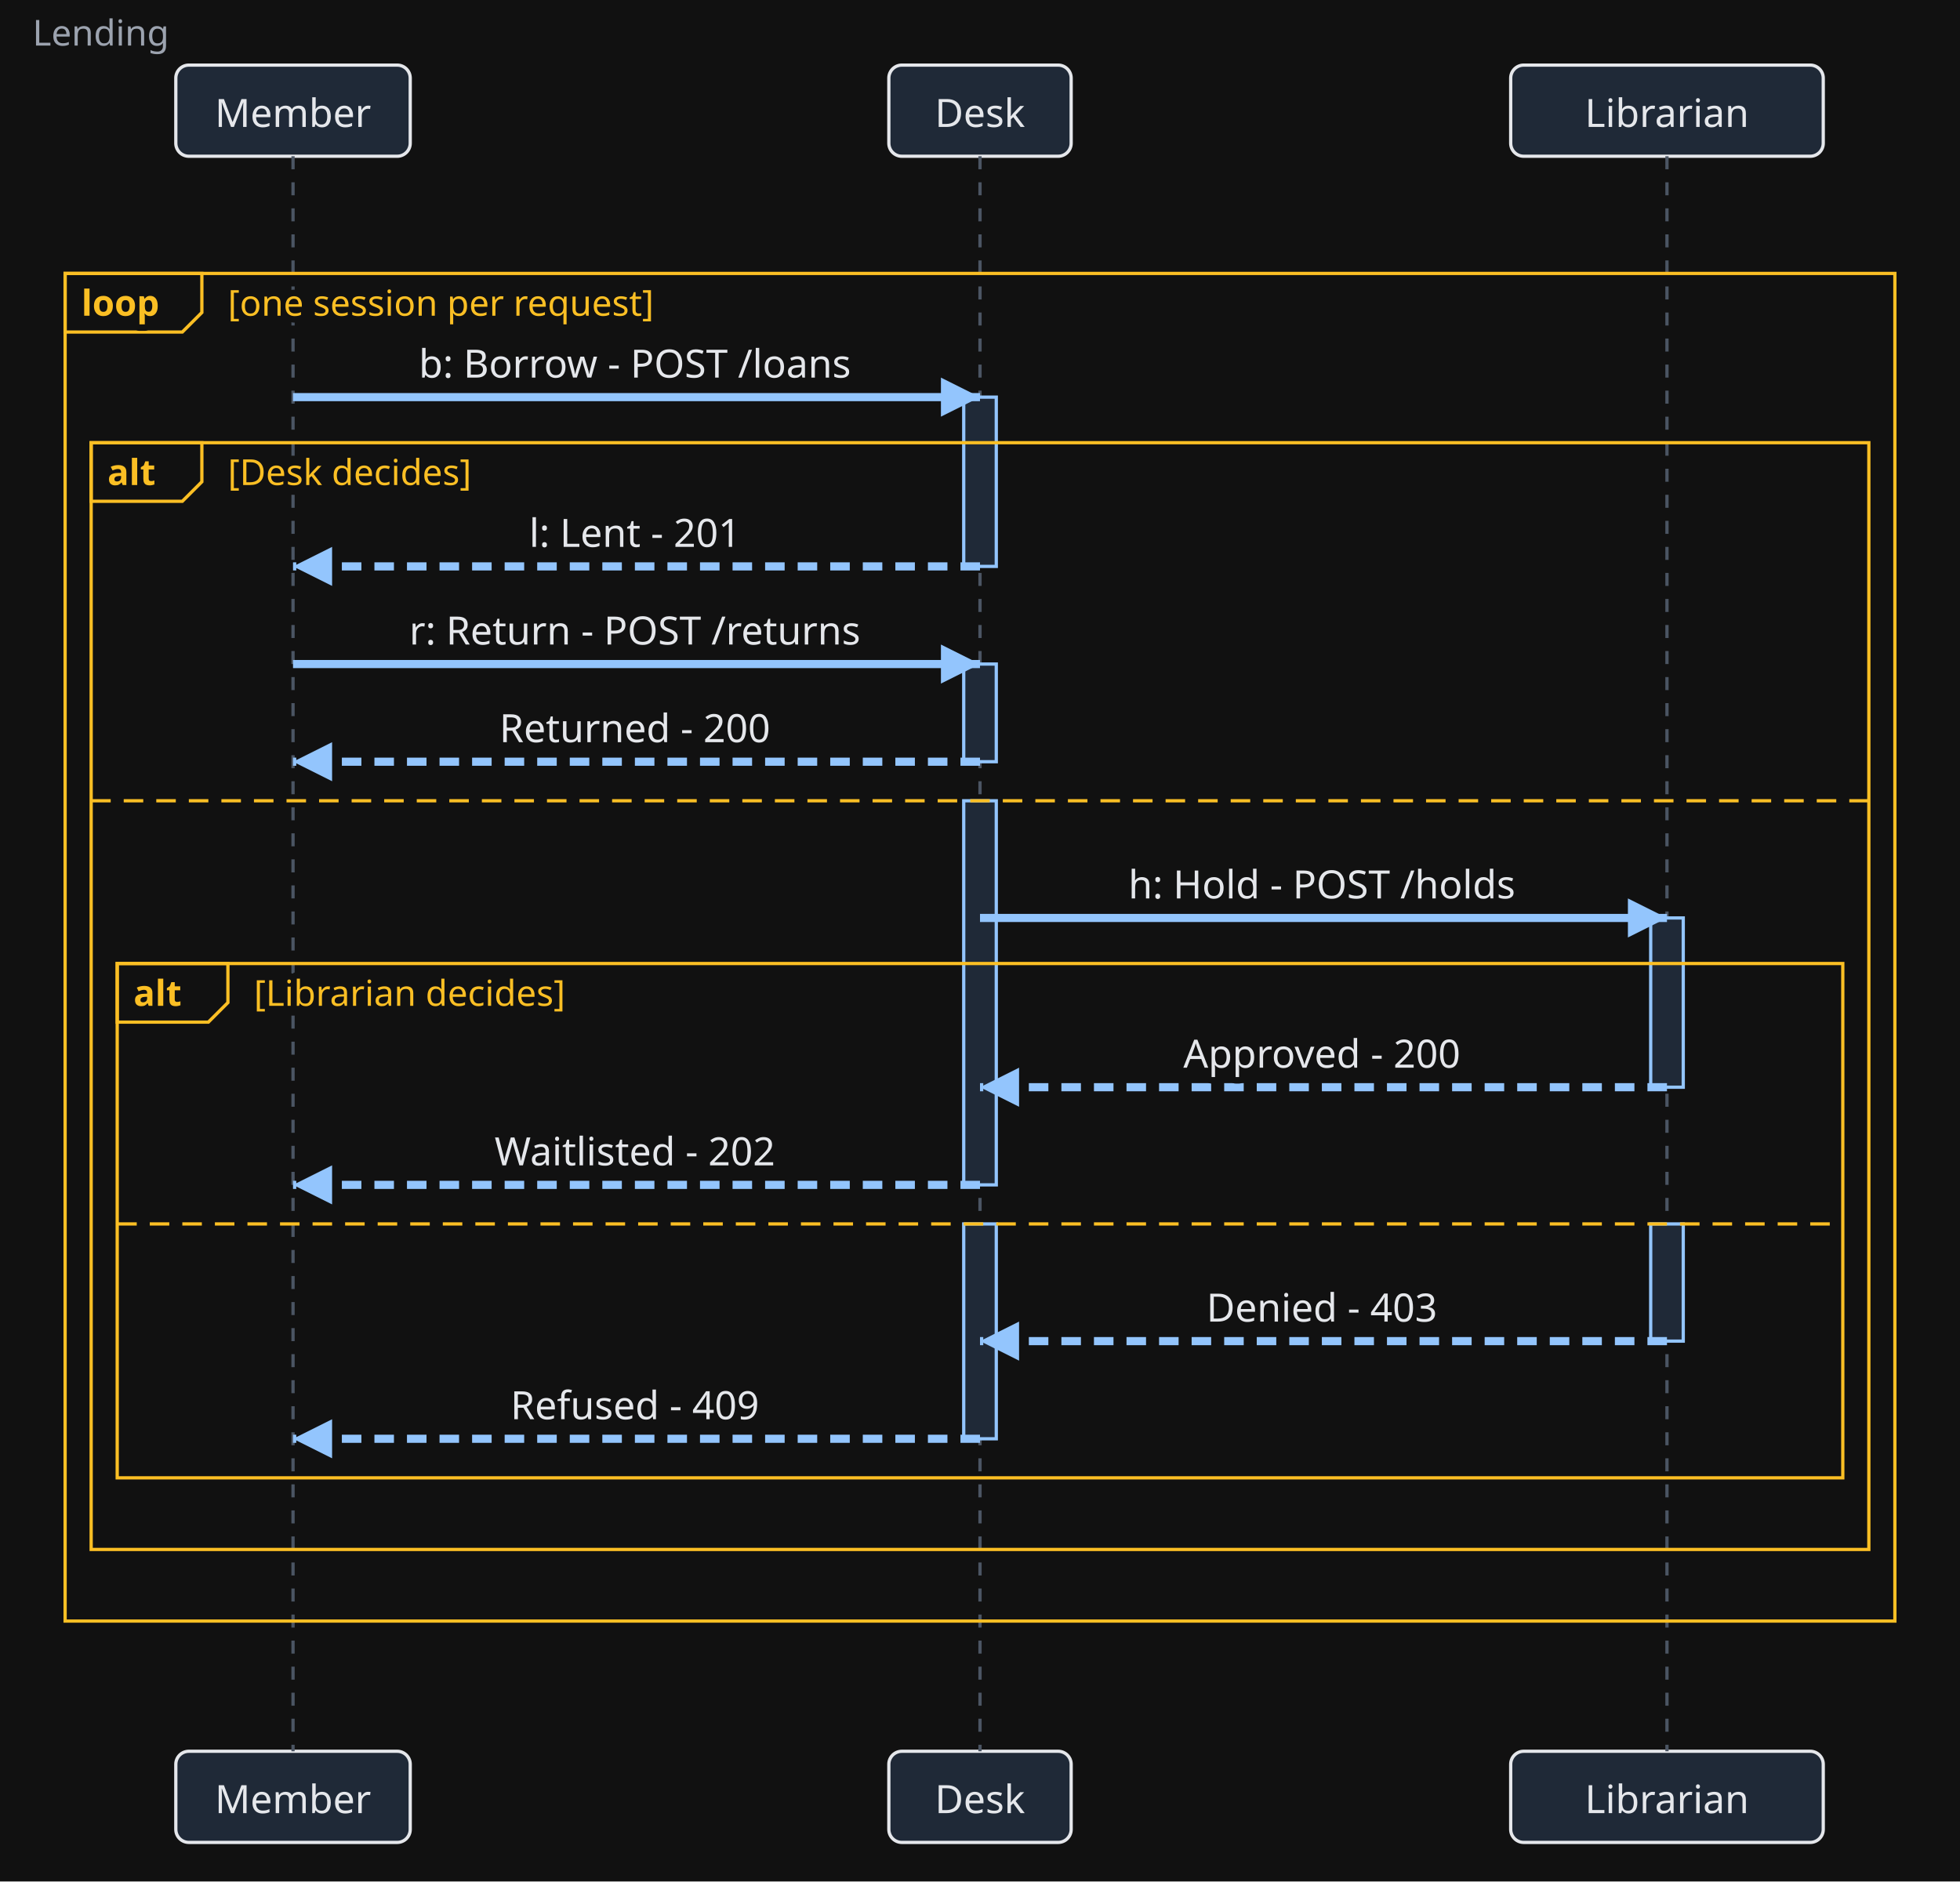
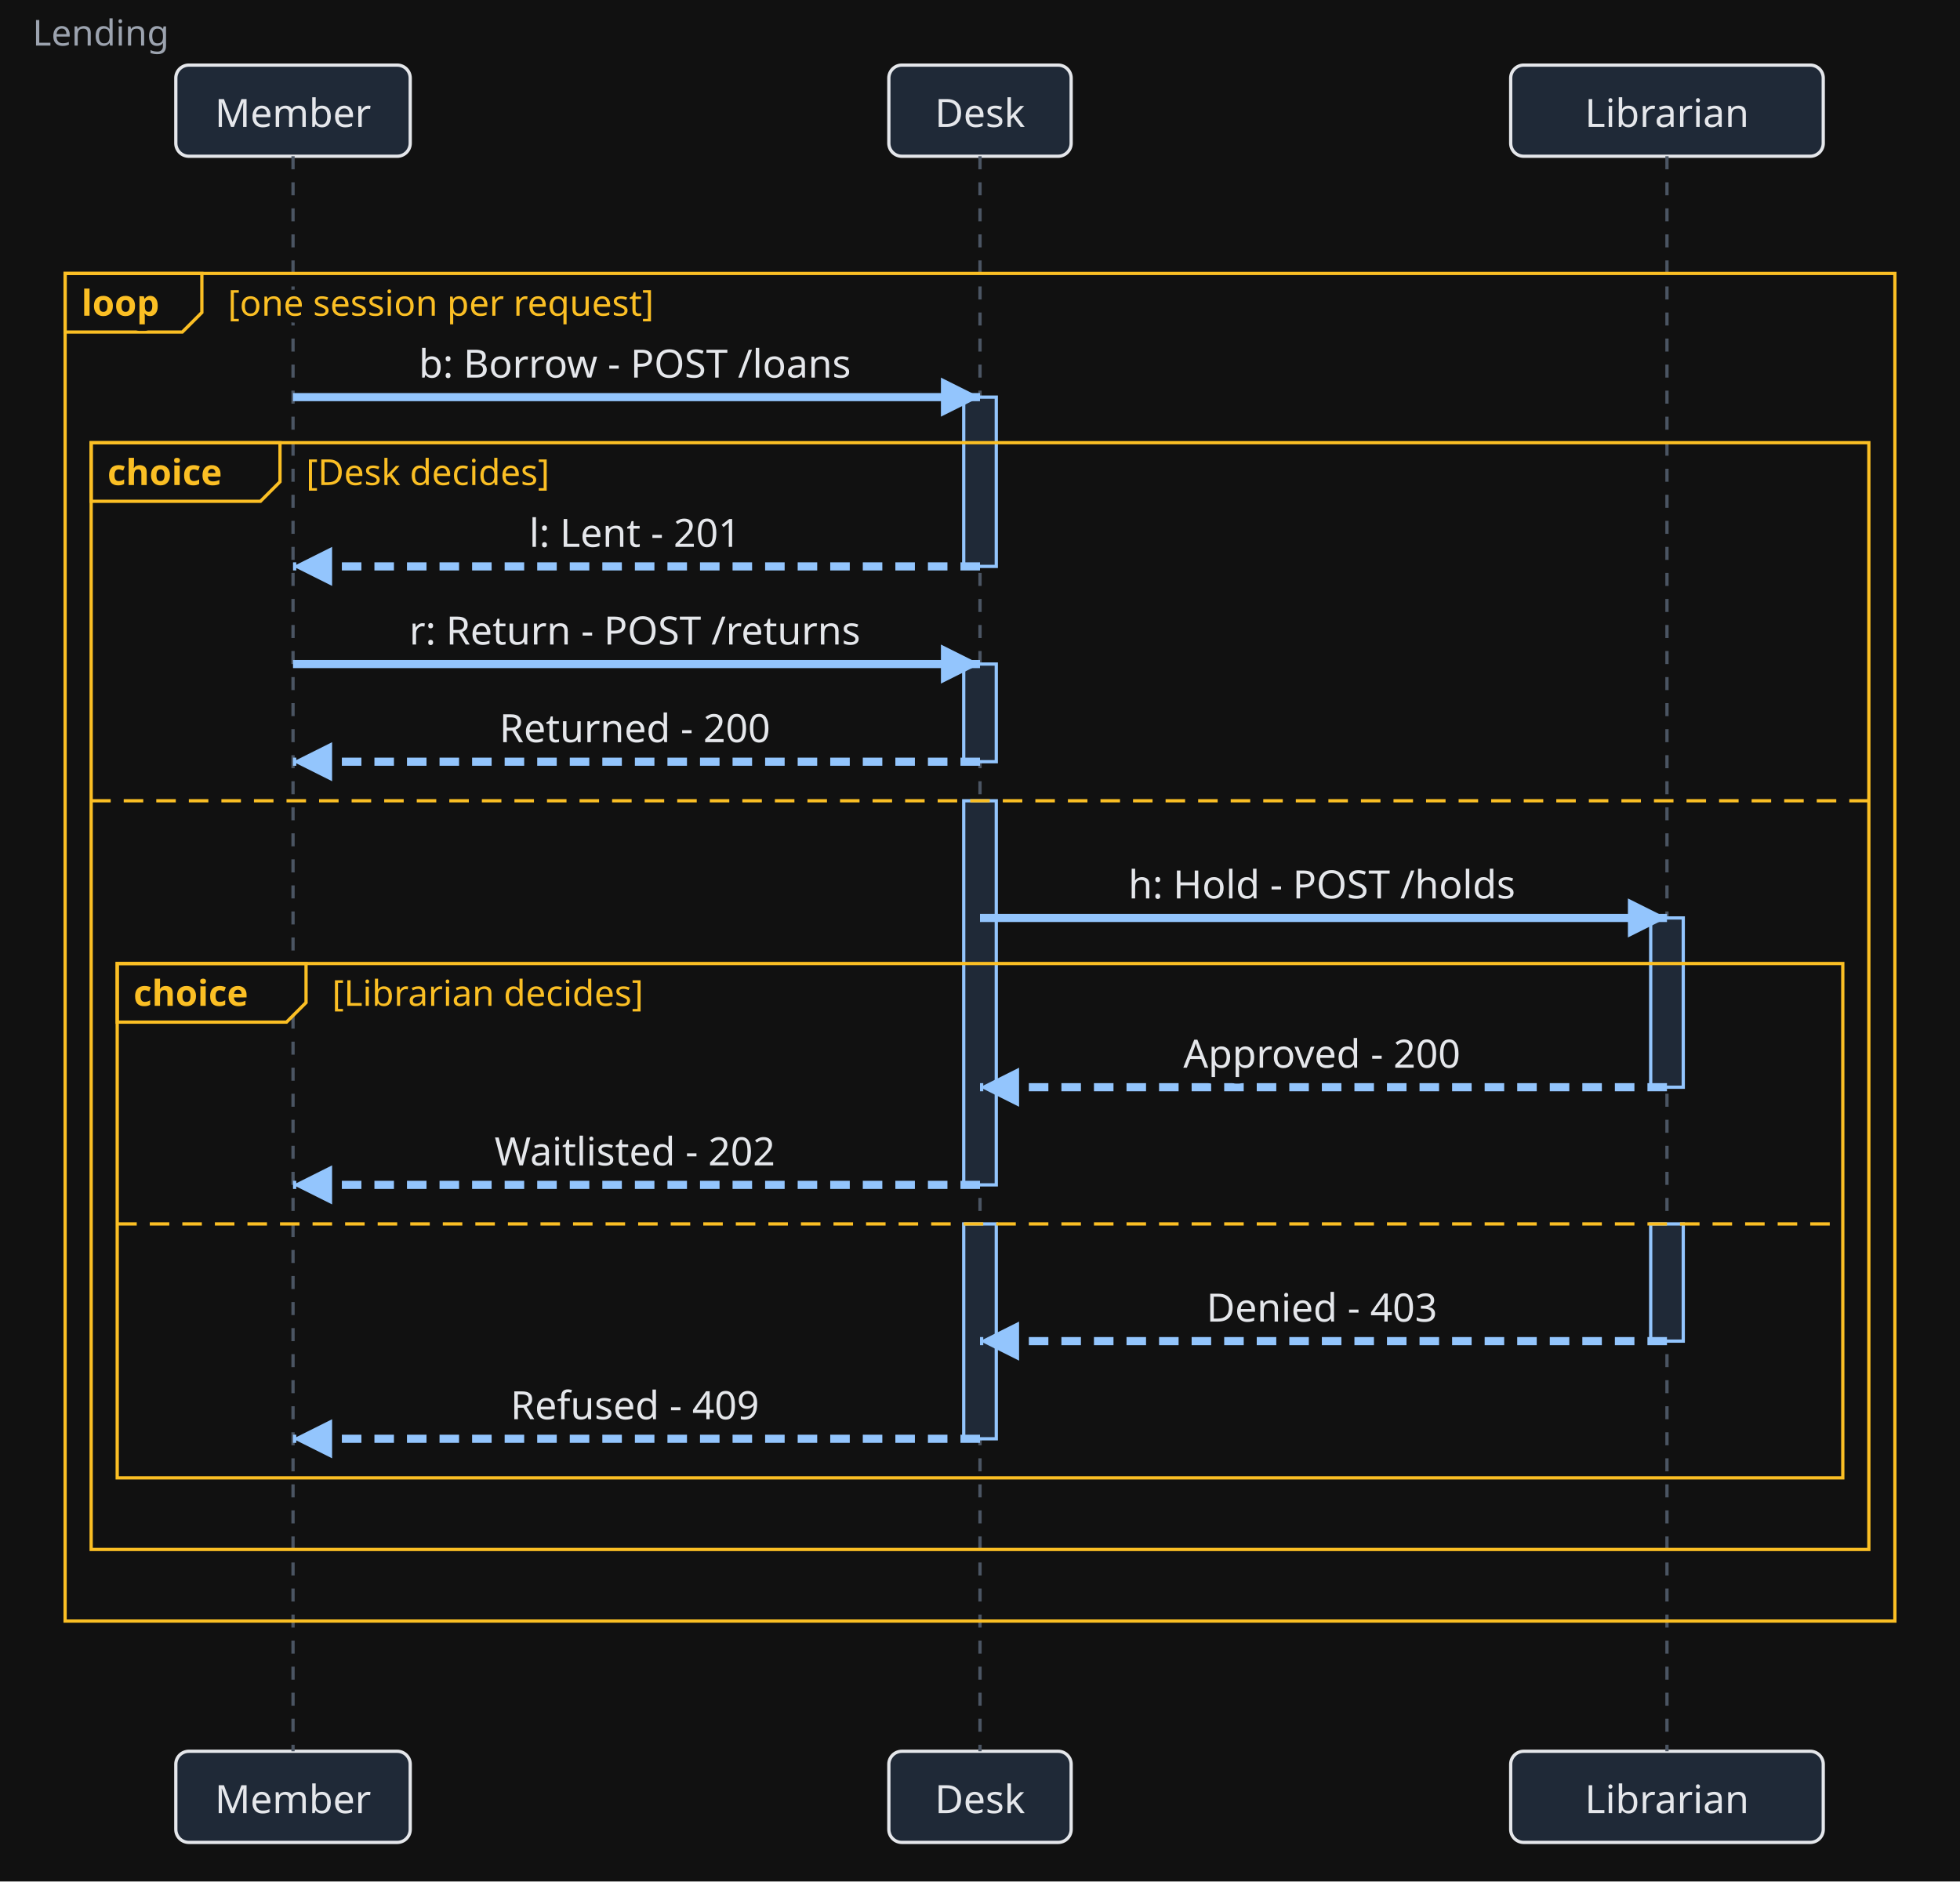
<svg xmlns="http://www.w3.org/2000/svg" width="602" height="578" viewBox="0 0 602 578" font-family="ui-sans-serif, system-ui, sans-serif">
  <defs>
    <marker id="head" viewBox="0 0 10 10" refX="10" refY="5" markerUnits="userSpaceOnUse" markerWidth="12" markerHeight="12" orient="auto-start-reverse">
      <path d="M0 0 L10 5 L0 10 z" fill="#93c5fd" />
    </marker>
  </defs>
  <rect width="100%" height="100%" fill="#111111" />
  <text x="10" y="14" text-anchor="start" fill="#9ca3af" font-size="11" stroke="#111111" stroke-width="4" stroke-linejoin="round" paint-order="stroke">Lending</text>
  <rect class="role" x="54" y="20" width="72" height="28" rx="4" fill="#1f2937" stroke="#e5e7eb" />
  <text x="90" y="39" text-anchor="middle" fill="#e5e7eb" font-size="12" class="boxed">Member</text>
  <rect class="role" x="54" y="538" width="72" height="28" rx="4" fill="#1f2937" stroke="#e5e7eb" />
  <text x="90" y="557" text-anchor="middle" fill="#e5e7eb" font-size="12" class="boxed">Member</text>
  <line class="lifeline" x1="90" y1="48" x2="90" y2="538" stroke="#4b5563" stroke-dasharray="4 4" />
  <rect class="role" x="273" y="20" width="56" height="28" rx="4" fill="#1f2937" stroke="#e5e7eb" />
  <text x="301" y="39" text-anchor="middle" fill="#e5e7eb" font-size="12" class="boxed">Desk</text>
  <rect class="role" x="273" y="538" width="56" height="28" rx="4" fill="#1f2937" stroke="#e5e7eb" />
  <text x="301" y="557" text-anchor="middle" fill="#e5e7eb" font-size="12" class="boxed">Desk</text>
  <line class="lifeline" x1="301" y1="48" x2="301" y2="538" stroke="#4b5563" stroke-dasharray="4 4" />
  <rect class="role" x="464" y="20" width="96" height="28" rx="4" fill="#1f2937" stroke="#e5e7eb" />
  <text x="512" y="39" text-anchor="middle" fill="#e5e7eb" font-size="12" class="boxed">Librarian</text>
  <rect class="role" x="464" y="538" width="96" height="28" rx="4" fill="#1f2937" stroke="#e5e7eb" />
  <text x="512" y="557" text-anchor="middle" fill="#e5e7eb" font-size="12" class="boxed">Librarian</text>
  <line class="lifeline" x1="512" y1="48" x2="512" y2="538" stroke="#4b5563" stroke-dasharray="4 4" />
  <rect class="activation" x="296" y="122" width="10" height="52" fill="#1f2937" stroke="#93c5fd" />
  <rect class="activation" x="296" y="204" width="10" height="30" fill="#1f2937" stroke="#93c5fd" />
  <rect class="activation" x="507" y="282" width="10" height="52" fill="#1f2937" stroke="#93c5fd" />
  <rect class="activation" x="296" y="246" width="10" height="118" fill="#1f2937" stroke="#93c5fd" />
  <rect class="activation" x="507" y="376" width="10" height="36" fill="#1f2937" stroke="#93c5fd" />
  <rect class="activation" x="296" y="376" width="10" height="66" fill="#1f2937" stroke="#93c5fd" />
  <path d="M20 84 h42 v12 l-6 6 h-36 z" fill="#111111" stroke="#fbbf24" />
  <text x="25" y="97" text-anchor="start" fill="#fbbf24" font-size="11" stroke="#111111" stroke-width="4" stroke-linejoin="round" paint-order="stroke" font-weight="bold">loop</text>
  <text x="70" y="97" text-anchor="start" fill="#fbbf24" font-size="11" stroke="#111111" stroke-width="4" stroke-linejoin="round" paint-order="stroke">[one session per request]</text>
  <line class="msg" x1="90" y1="122" x2="301" y2="122" stroke="#93c5fd" stroke-width="2.5" marker-end="url(#head)" />
  <text x="195" y="116" text-anchor="middle" fill="#e5e7eb" font-size="12" stroke="#111111" stroke-width="4" stroke-linejoin="round" paint-order="stroke">b: Borrow - POST /loans</text>
-   <path d="M28 136 h34 v12 l-6 6 h-28 z" fill="#111111" stroke="#fbbf24" />
-   <text x="33" y="149" text-anchor="start" fill="#fbbf24" font-size="11" stroke="#111111" stroke-width="4" stroke-linejoin="round" paint-order="stroke" font-weight="bold">alt</text>
-   <text x="70" y="149" text-anchor="start" fill="#fbbf24" font-size="11" stroke="#111111" stroke-width="4" stroke-linejoin="round" paint-order="stroke">[Desk decides]</text>
+   <path d="M28 136 h58 v12 l-6 6 h-52 z" fill="#111111" stroke="#fbbf24" />
+   <text x="33" y="149" text-anchor="start" fill="#fbbf24" font-size="11" stroke="#111111" stroke-width="4" stroke-linejoin="round" paint-order="stroke" font-weight="bold">choice</text>
+   <text x="94" y="149" text-anchor="start" fill="#fbbf24" font-size="11" stroke="#111111" stroke-width="4" stroke-linejoin="round" paint-order="stroke">[Desk decides]</text>
  <line class="msg reply" x1="301" y1="174" x2="90" y2="174" stroke="#93c5fd" stroke-width="2.5" stroke-dasharray="6 4" marker-end="url(#head)" />
  <text x="195" y="168" text-anchor="middle" fill="#e5e7eb" font-size="12" stroke="#111111" stroke-width="4" stroke-linejoin="round" paint-order="stroke">l: Lent - 201</text>
  <line class="msg" x1="90" y1="204" x2="301" y2="204" stroke="#93c5fd" stroke-width="2.5" marker-end="url(#head)" />
  <text x="195" y="198" text-anchor="middle" fill="#e5e7eb" font-size="12" stroke="#111111" stroke-width="4" stroke-linejoin="round" paint-order="stroke">r: Return - POST /returns</text>
  <line class="msg reply" x1="301" y1="234" x2="90" y2="234" stroke="#93c5fd" stroke-width="2.5" stroke-dasharray="6 4" marker-end="url(#head)" />
  <text x="195" y="228" text-anchor="middle" fill="#e5e7eb" font-size="12" stroke="#111111" stroke-width="4" stroke-linejoin="round" paint-order="stroke">Returned - 200</text>
  <line x1="28" y1="246" x2="574" y2="246" stroke="#fbbf24" stroke-dasharray="6 4" />
  <line class="msg" x1="301" y1="282" x2="512" y2="282" stroke="#93c5fd" stroke-width="2.5" marker-end="url(#head)" />
  <text x="406" y="276" text-anchor="middle" fill="#e5e7eb" font-size="12" stroke="#111111" stroke-width="4" stroke-linejoin="round" paint-order="stroke">h: Hold - POST /holds</text>
-   <path d="M36 296 h34 v12 l-6 6 h-28 z" fill="#111111" stroke="#fbbf24" />
-   <text x="41" y="309" text-anchor="start" fill="#fbbf24" font-size="11" stroke="#111111" stroke-width="4" stroke-linejoin="round" paint-order="stroke" font-weight="bold">alt</text>
-   <text x="78" y="309" text-anchor="start" fill="#fbbf24" font-size="11" stroke="#111111" stroke-width="4" stroke-linejoin="round" paint-order="stroke">[Librarian decides]</text>
+   <path d="M36 296 h58 v12 l-6 6 h-52 z" fill="#111111" stroke="#fbbf24" />
+   <text x="41" y="309" text-anchor="start" fill="#fbbf24" font-size="11" stroke="#111111" stroke-width="4" stroke-linejoin="round" paint-order="stroke" font-weight="bold">choice</text>
+   <text x="102" y="309" text-anchor="start" fill="#fbbf24" font-size="11" stroke="#111111" stroke-width="4" stroke-linejoin="round" paint-order="stroke">[Librarian decides]</text>
  <line class="msg reply" x1="512" y1="334" x2="301" y2="334" stroke="#93c5fd" stroke-width="2.5" stroke-dasharray="6 4" marker-end="url(#head)" />
  <text x="406" y="328" text-anchor="middle" fill="#e5e7eb" font-size="12" stroke="#111111" stroke-width="4" stroke-linejoin="round" paint-order="stroke">Approved - 200</text>
  <line class="msg reply" x1="301" y1="364" x2="90" y2="364" stroke="#93c5fd" stroke-width="2.5" stroke-dasharray="6 4" marker-end="url(#head)" />
  <text x="195" y="358" text-anchor="middle" fill="#e5e7eb" font-size="12" stroke="#111111" stroke-width="4" stroke-linejoin="round" paint-order="stroke">Waitlisted - 202</text>
  <line x1="36" y1="376" x2="566" y2="376" stroke="#fbbf24" stroke-dasharray="6 4" />
  <line class="msg reply" x1="512" y1="412" x2="301" y2="412" stroke="#93c5fd" stroke-width="2.5" stroke-dasharray="6 4" marker-end="url(#head)" />
  <text x="406" y="406" text-anchor="middle" fill="#e5e7eb" font-size="12" stroke="#111111" stroke-width="4" stroke-linejoin="round" paint-order="stroke">Denied - 403</text>
  <line class="msg reply" x1="301" y1="442" x2="90" y2="442" stroke="#93c5fd" stroke-width="2.5" stroke-dasharray="6 4" marker-end="url(#head)" />
  <text x="195" y="436" text-anchor="middle" fill="#e5e7eb" font-size="12" stroke="#111111" stroke-width="4" stroke-linejoin="round" paint-order="stroke">Refused - 409</text>
  <rect class="frame alt" x="36" y="296" width="530" height="158" fill="none" stroke="#fbbf24" />
  <rect class="frame alt" x="28" y="136" width="546" height="340" fill="none" stroke="#fbbf24" />
  <rect class="frame sessions" x="20" y="84" width="562" height="414" fill="none" stroke="#fbbf24" />
</svg>
